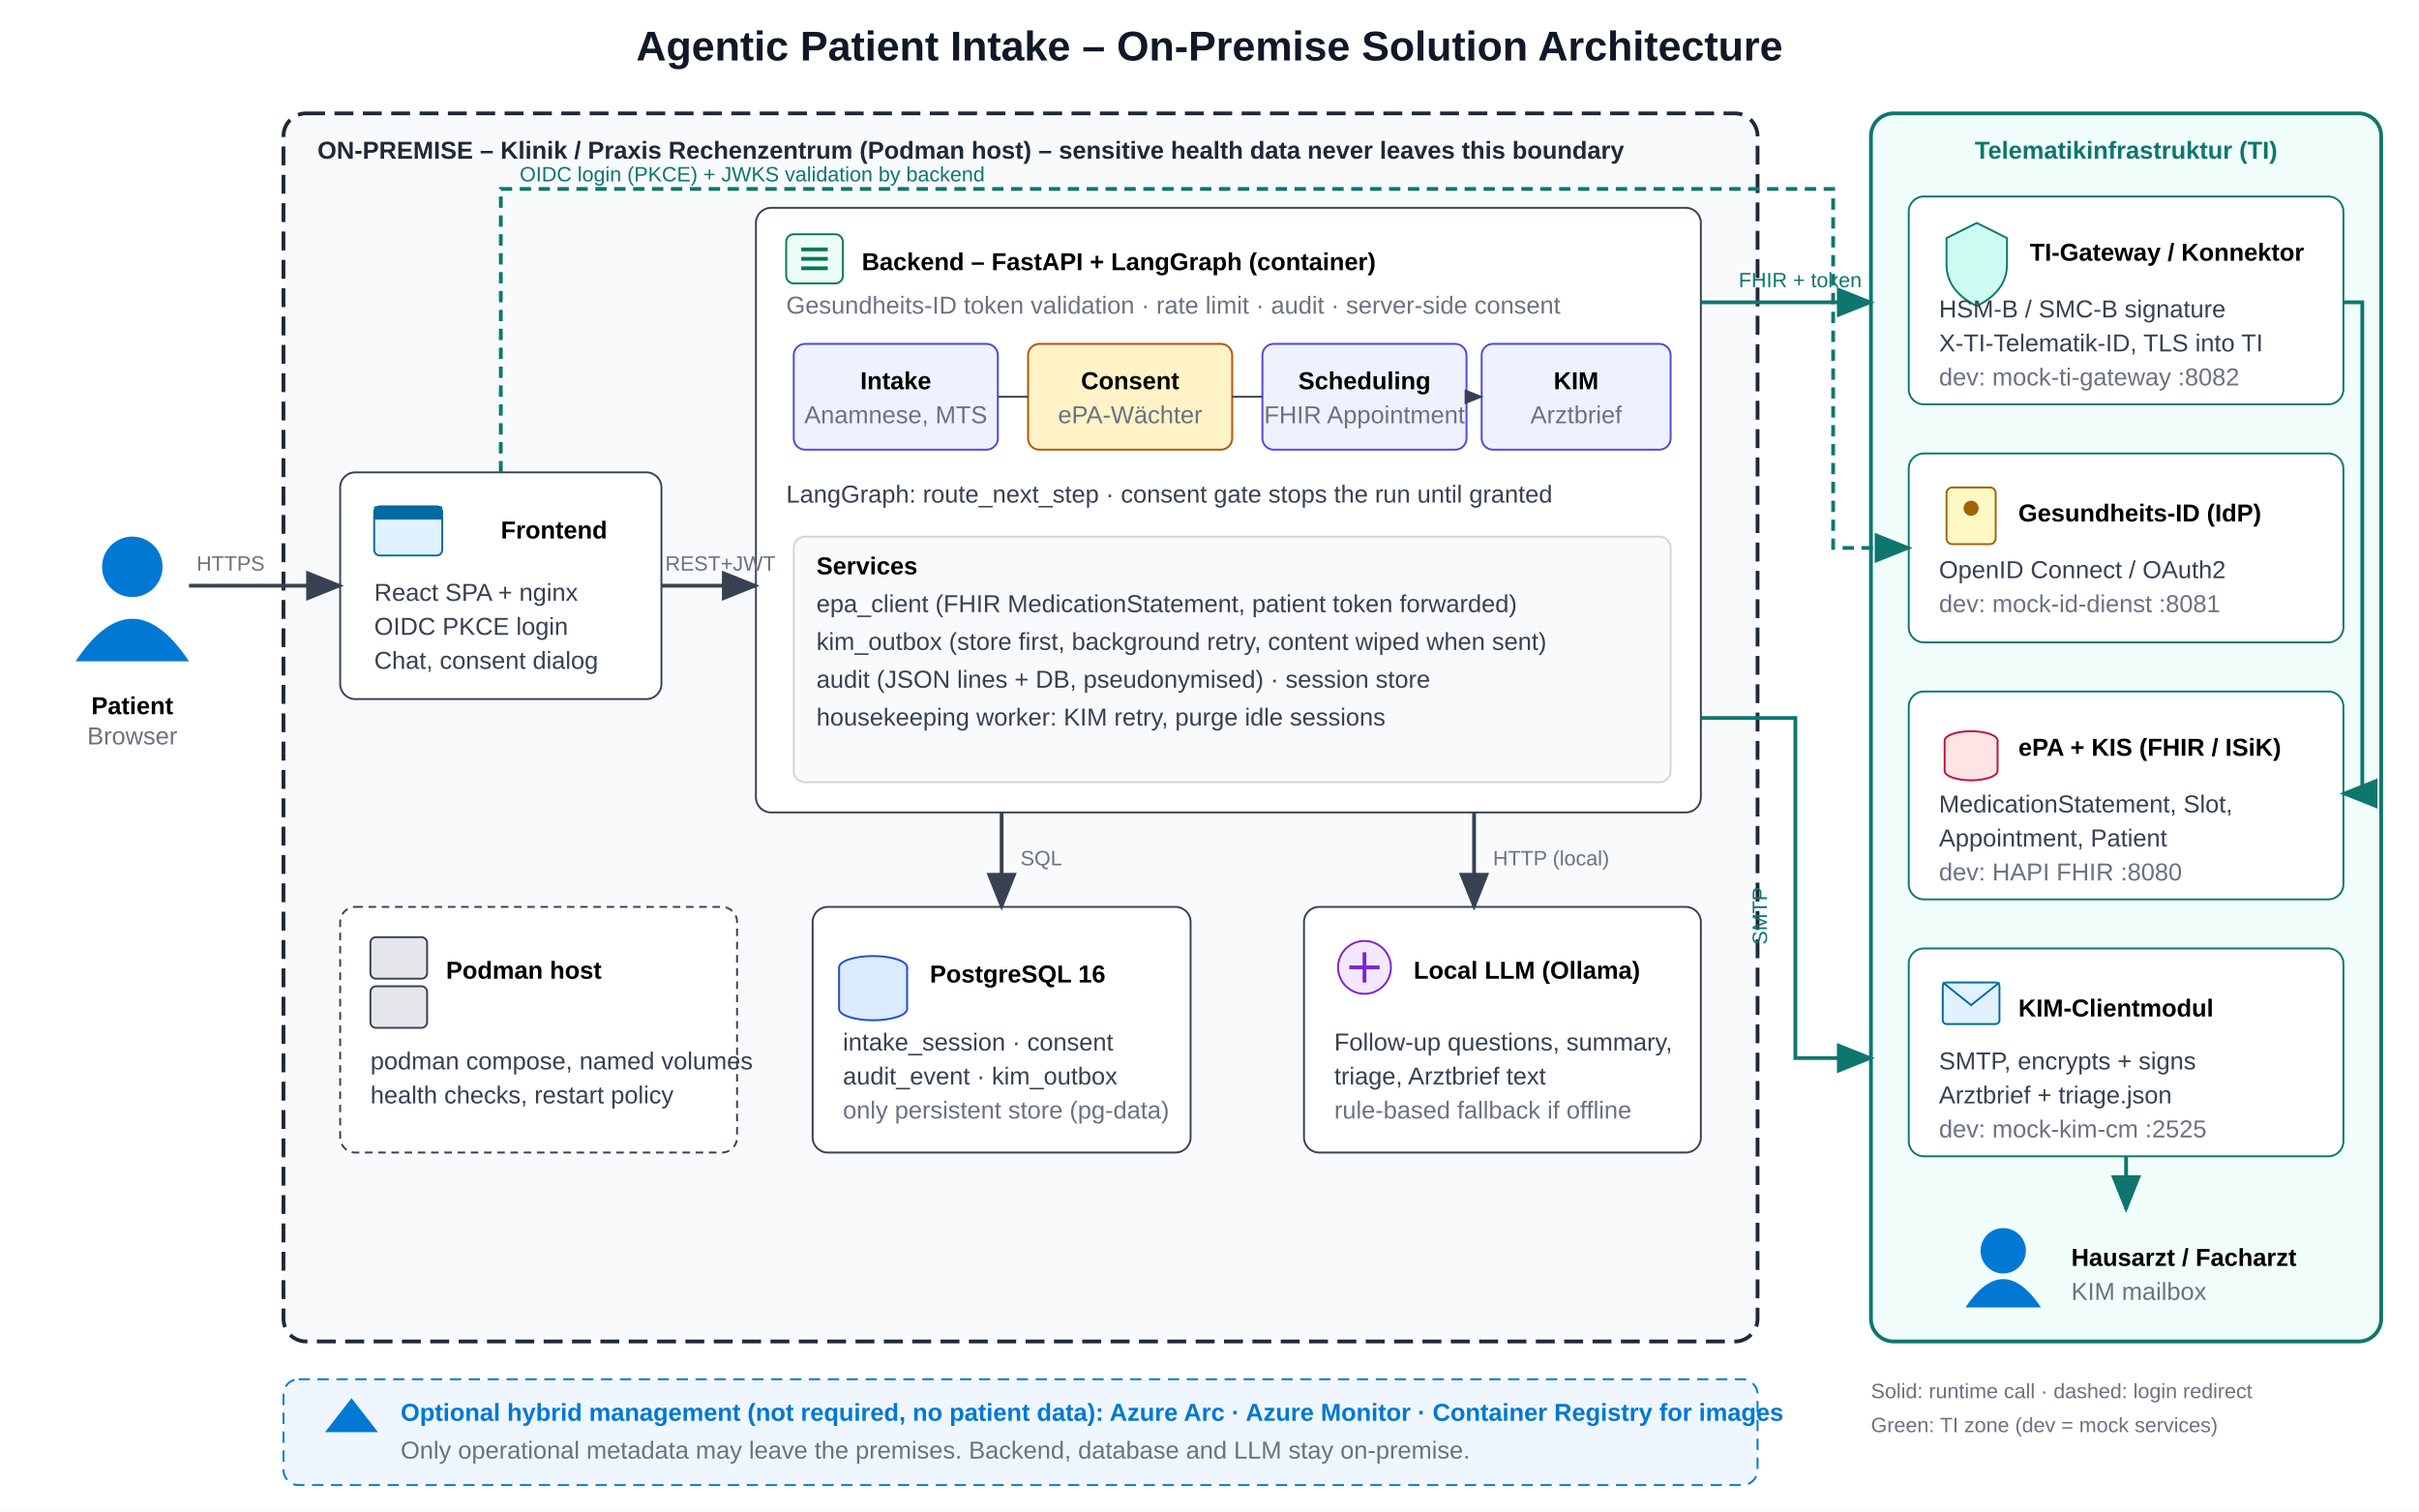
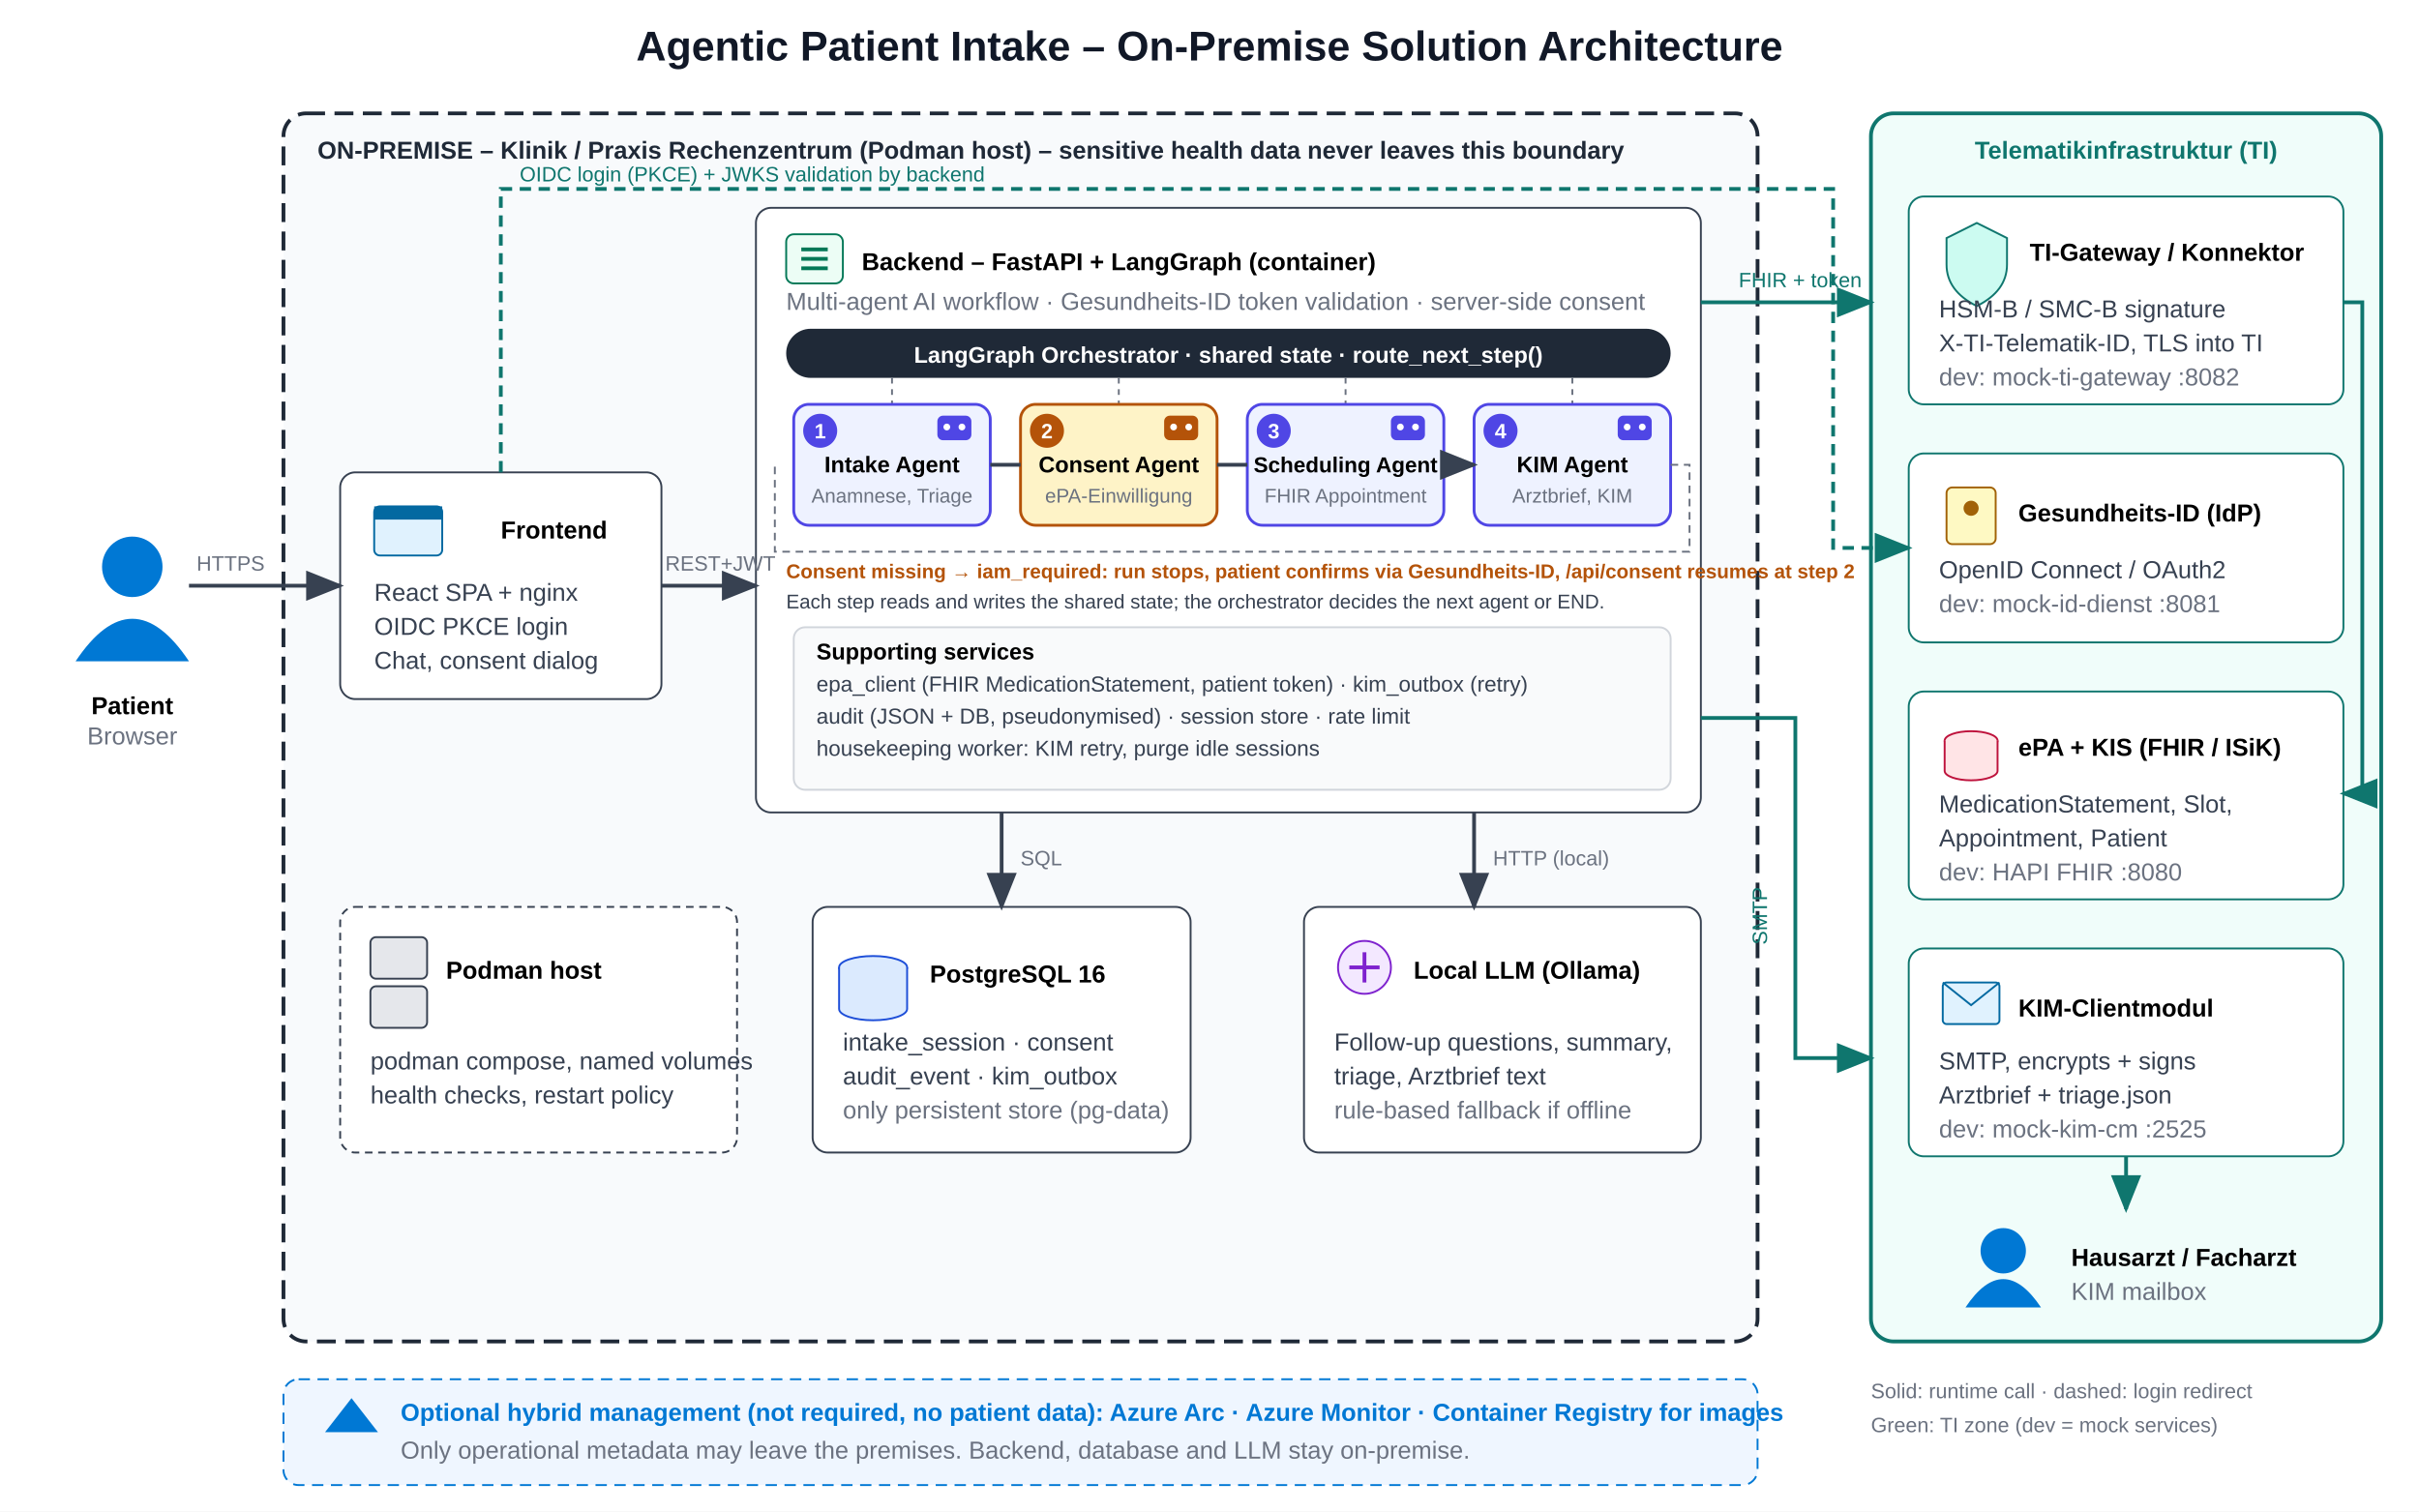
<svg xmlns="http://www.w3.org/2000/svg" viewBox="0 0 1280 800" font-family="Segoe UI, Arial, sans-serif" font-size="13">
  <defs>
    <marker id="a" markerWidth="10" markerHeight="8" refX="9" refY="4" orient="auto">
      <path d="M0,0 L10,4 L0,8 z" fill="#374151" />
    </marker>
    <marker id="g" markerWidth="10" markerHeight="8" refX="9" refY="4" orient="auto">
      <path d="M0,0 L10,4 L0,8 z" fill="#0f766e" />
    </marker>
  </defs>
  <rect width="1280" height="800" fill="#ffffff" />
  <text x="640" y="32" text-anchor="middle" font-size="22" font-weight="600" fill="#111827">Agentic Patient Intake – On-Premise Solution Architecture</text>
  <rect x="150" y="60" width="780" height="650" rx="12" fill="#f8fafc" stroke="#1f2937" stroke-width="2" stroke-dasharray="10 5" />
  <text x="168" y="84" font-weight="700" fill="#1f2937">ON-PREMISE – Klinik / Praxis Rechenzentrum (Podman host) – sensitive health data never leaves this boundary</text>
  <g>
    <circle cx="70" cy="300" r="16" fill="#0078d4" />
    <path d="M40,350 q30,-45 60,0 z" fill="#0078d4" />
    <text x="70" y="378" text-anchor="middle" font-weight="600">Patient</text>
    <text x="70" y="394" text-anchor="middle" fill="#6b7280">Browser</text>
  </g>
  <rect x="180" y="250" width="170" height="120" rx="8" fill="#fff" stroke="#374151" />
  <rect x="198" y="268" width="36" height="26" rx="3" fill="#e0f2fe" stroke="#0369a1" />
  <rect x="198" y="268" width="36" height="7" fill="#0369a1" />
  <text x="265" y="285" font-weight="600">Frontend</text>
  <text x="198" y="318" fill="#374151">React SPA + nginx</text>
  <text x="198" y="336" fill="#374151">OIDC PKCE login</text>
  <text x="198" y="354" fill="#374151">Chat, consent dialog</text>
  <rect x="400" y="110" width="500" height="320" rx="8" fill="#fff" stroke="#374151" />
  <rect x="416" y="124" width="30" height="26" rx="4" fill="#ecfdf5" stroke="#047857" />
  <path d="M424,132 h14 M424,137 h14 M424,142 h14" stroke="#047857" stroke-width="2" />
  <text x="456" y="143" font-weight="700">Backend – FastAPI + LangGraph (container)</text>
-   <text x="416" y="166" fill="#6b7280">Gesundheits-ID token validation · rate limit · audit · server-side consent</text>
-   <rect x="420" y="182" width="108" height="56" rx="6" fill="#eef2ff" stroke="#4f46e5" />
-   <text x="474" y="206" text-anchor="middle" font-weight="600">Intake</text>
-   <text x="474" y="224" text-anchor="middle" fill="#6b7280">Anamnese, MTS</text>
-   <rect x="544" y="182" width="108" height="56" rx="6" fill="#fef3c7" stroke="#b45309" />
-   <text x="598" y="206" text-anchor="middle" font-weight="600">Consent</text>
-   <text x="598" y="224" text-anchor="middle" fill="#6b7280">ePA-Wächter</text>
-   <rect x="668" y="182" width="108" height="56" rx="6" fill="#eef2ff" stroke="#4f46e5" />
-   <text x="722" y="206" text-anchor="middle" font-weight="600">Scheduling</text>
-   <text x="722" y="224" text-anchor="middle" fill="#6b7280">FHIR Appointment</text>
-   <rect x="784" y="182" width="100" height="56" rx="6" fill="#eef2ff" stroke="#4f46e5" />
-   <text x="834" y="206" text-anchor="middle" font-weight="600">KIM</text>
-   <text x="834" y="224" text-anchor="middle" fill="#6b7280">Arztbrief</text>
-   <path d="M528,210 H544 M652,210 H668 M776,210 H784" stroke="#374151" marker-end="url(#a)" />
-   <text x="416" y="266" fill="#374151">LangGraph: route_next_step · consent gate stops the run until granted</text>
-   <rect x="420" y="284" width="464" height="130" rx="6" fill="#f9fafb" stroke="#d1d5db" />
-   <text x="432" y="304" font-weight="600">Services</text>
-   <text x="432" y="324" fill="#374151">epa_client (FHIR MedicationStatement, patient token forwarded)</text>
-   <text x="432" y="344" fill="#374151">kim_outbox (store first, background retry, content wiped when sent)</text>
-   <text x="432" y="364" fill="#374151">audit (JSON lines + DB, pseudonymised) · session store</text>
-   <text x="432" y="384" fill="#374151">housekeeping worker: KIM retry, purge idle sessions</text>
+   <text x="416" y="164" fill="#6b7280">Multi-agent AI workflow · Gesundheits-ID token validation · server-side consent</text>
+   <rect x="416" y="174" width="468" height="26" rx="13" fill="#1f2937" />
+   <text x="650" y="192" text-anchor="middle" fill="#fff" font-weight="600" font-size="12">LangGraph Orchestrator · shared state · route_next_step()</text>
+   <g stroke="#6b7280" stroke-dasharray="3 3">
+     <path d="M472,200 V214" />
+     <path d="M592,200 V214" />
+     <path d="M712,200 V214" />
+     <path d="M832,200 V214" />
+   </g>
+   <rect x="420" y="214" width="104" height="64" rx="8" fill="#eef2ff" stroke="#4f46e5" stroke-width="1.5" />
+   <circle cx="434" cy="228" r="9" fill="#4f46e5" />
+   <text x="434" y="232" text-anchor="middle" fill="#fff" font-size="11" font-weight="700">1</text>
+   <rect x="496" y="220" width="18" height="13" rx="3" fill="#4f46e5" />
+   <circle cx="501" cy="226" r="1.8" fill="#fff" />
+   <circle cx="509" cy="226" r="1.8" fill="#fff" />
+   <text x="472" y="250" text-anchor="middle" font-weight="700" font-size="12">Intake Agent</text>
+   <text x="472" y="266" text-anchor="middle" fill="#6b7280" font-size="10.5">Anamnese, Triage</text>
+   <rect x="540" y="214" width="104" height="64" rx="8" fill="#fef3c7" stroke="#b45309" stroke-width="1.5" />
+   <circle cx="554" cy="228" r="9" fill="#b45309" />
+   <text x="554" y="232" text-anchor="middle" fill="#fff" font-size="11" font-weight="700">2</text>
+   <rect x="616" y="220" width="18" height="13" rx="3" fill="#b45309" />
+   <circle cx="621" cy="226" r="1.8" fill="#fff" />
+   <circle cx="629" cy="226" r="1.8" fill="#fff" />
+   <text x="592" y="250" text-anchor="middle" font-weight="700" font-size="12">Consent Agent</text>
+   <text x="592" y="266" text-anchor="middle" fill="#6b7280" font-size="10.5">ePA-Einwilligung</text>
+   <rect x="660" y="214" width="104" height="64" rx="8" fill="#eef2ff" stroke="#4f46e5" stroke-width="1.5" />
+   <circle cx="674" cy="228" r="9" fill="#4f46e5" />
+   <text x="674" y="232" text-anchor="middle" fill="#fff" font-size="11" font-weight="700">3</text>
+   <rect x="736" y="220" width="18" height="13" rx="3" fill="#4f46e5" />
+   <circle cx="741" cy="226" r="1.8" fill="#fff" />
+   <circle cx="749" cy="226" r="1.8" fill="#fff" />
+   <text x="712" y="250" text-anchor="middle" font-weight="700" font-size="11.5">Scheduling Agent</text>
+   <text x="712" y="266" text-anchor="middle" fill="#6b7280" font-size="10.5">FHIR Appointment</text>
+   <rect x="780" y="214" width="104" height="64" rx="8" fill="#eef2ff" stroke="#4f46e5" stroke-width="1.5" />
+   <circle cx="794" cy="228" r="9" fill="#4f46e5" />
+   <text x="794" y="232" text-anchor="middle" fill="#fff" font-size="11" font-weight="700">4</text>
+   <rect x="856" y="220" width="18" height="13" rx="3" fill="#4f46e5" />
+   <circle cx="861" cy="226" r="1.8" fill="#fff" />
+   <circle cx="869" cy="226" r="1.8" fill="#fff" />
+   <text x="832" y="250" text-anchor="middle" font-weight="700" font-size="12">KIM Agent</text>
+   <text x="832" y="266" text-anchor="middle" fill="#6b7280" font-size="10.5">Arztbrief, KIM</text>
+   <path d="M524,246 H540 M644,246 H660 M764,246 H780" stroke="#374151" stroke-width="2" marker-end="url(#a)" />
+   <path d="M884,246 H894 V292 H410 V246" fill="none" stroke="#6b7280" stroke-width="1" stroke-dasharray="4 3" />
+   <text x="416" y="306" fill="#b45309" font-size="10.5" font-weight="600">Consent missing → iam_required: run stops, patient confirms via Gesundheits-ID, /api/consent resumes at step 2</text>
+   <text x="416" y="322" fill="#374151" font-size="10.5">Each step reads and writes the shared state; the orchestrator decides the next agent or END.</text>
+   <rect x="420" y="332" width="464" height="86" rx="6" fill="#f9fafb" stroke="#d1d5db" />
+   <text x="432" y="349" font-weight="600" font-size="12">Supporting services</text>
+   <text x="432" y="366" fill="#374151" font-size="11.5">epa_client (FHIR MedicationStatement, patient token) · kim_outbox (retry)</text>
+   <text x="432" y="383" fill="#374151" font-size="11.5">audit (JSON + DB, pseudonymised) · session store · rate limit</text>
+   <text x="432" y="400" fill="#374151" font-size="11.5">housekeeping worker: KIM retry, purge idle sessions</text>
  <g>
    <rect x="430" y="480" width="200" height="130" rx="8" fill="#fff" stroke="#374151" />
    <ellipse cx="462" cy="512" rx="18" ry="6" fill="#dbeafe" stroke="#1d4ed8" />
    <path d="M444,512 v22 a18,6 0 0 0 36,0 v-22" fill="#dbeafe" stroke="#1d4ed8" />
    <text x="492" y="520" font-weight="700">PostgreSQL 16</text>
    <text x="446" y="556" fill="#374151">intake_session · consent</text>
    <text x="446" y="574" fill="#374151">audit_event · kim_outbox</text>
    <text x="446" y="592" fill="#6b7280">only persistent store (pg-data)</text>
  </g>
  <g>
    <rect x="690" y="480" width="210" height="130" rx="8" fill="#fff" stroke="#374151" />
    <circle cx="722" cy="512" r="14" fill="#f3e8ff" stroke="#7e22ce" />
    <path d="M714,512 h16 M722,504 v16" stroke="#7e22ce" stroke-width="2" />
    <text x="748" y="518" font-weight="700">Local LLM (Ollama)</text>
    <text x="706" y="556" fill="#374151">Follow-up questions, summary,</text>
    <text x="706" y="574" fill="#374151">triage, Arztbrief text</text>
    <text x="706" y="592" fill="#6b7280">rule-based fallback if offline</text>
  </g>
  <rect x="180" y="480" width="210" height="130" rx="8" fill="#fff" stroke="#374151" stroke-dasharray="4 3" />
  <rect x="196" y="496" width="30" height="22" rx="3" fill="#e5e7eb" stroke="#374151" />
  <rect x="196" y="522" width="30" height="22" rx="3" fill="#e5e7eb" stroke="#374151" />
  <text x="236" y="518" font-weight="700">Podman host</text>
  <text x="196" y="566" fill="#374151">podman compose, named volumes</text>
  <text x="196" y="584" fill="#374151">health checks, restart policy</text>
  <rect x="990" y="60" width="270" height="650" rx="12" fill="#f0fdfa" stroke="#0f766e" stroke-width="2" />
  <text x="1125" y="84" text-anchor="middle" font-weight="700" fill="#0f766e">Telematikinfrastruktur (TI)</text>
  <g>
    <rect x="1010" y="104" width="230" height="110" rx="8" fill="#fff" stroke="#0f766e" />
    <path d="M1030,126 l16,-8 l16,8 v14 q0,14 -16,22 q-16,-8 -16,-22 z" fill="#ccfbf1" stroke="#0f766e" />
    <text x="1074" y="138" font-weight="700">TI-Gateway / Konnektor</text>
    <text x="1026" y="168" fill="#374151">HSM-B / SMC-B signature</text>
    <text x="1026" y="186" fill="#374151">X-TI-Telematik-ID, TLS into TI</text>
    <text x="1026" y="204" fill="#6b7280">dev: mock-ti-gateway :8082</text>
  </g>
  <g>
    <rect x="1010" y="240" width="230" height="100" rx="8" fill="#fff" stroke="#0f766e" />
    <rect x="1030" y="258" width="26" height="30" rx="3" fill="#fef9c3" stroke="#a16207" />
    <circle cx="1043" cy="269" r="4" fill="#a16207" />
    <text x="1068" y="276" font-weight="700">Gesundheits-ID (IdP)</text>
    <text x="1026" y="306" fill="#374151">OpenID Connect / OAuth2</text>
    <text x="1026" y="324" fill="#6b7280">dev: mock-id-dienst :8081</text>
  </g>
  <g>
    <rect x="1010" y="366" width="230" height="110" rx="8" fill="#fff" stroke="#0f766e" />
    <ellipse cx="1043" cy="392" rx="14" ry="5" fill="#ffe4e6" stroke="#be123c" />
    <path d="M1029,392 v16 a14,5 0 0 0 28,0 v-16" fill="#ffe4e6" stroke="#be123c" />
    <text x="1068" y="400" font-weight="700">ePA + KIS (FHIR / ISiK)</text>
    <text x="1026" y="430" fill="#374151">MedicationStatement, Slot,</text>
    <text x="1026" y="448" fill="#374151">Appointment, Patient</text>
    <text x="1026" y="466" fill="#6b7280">dev: HAPI FHIR :8080</text>
  </g>
  <g>
    <rect x="1010" y="502" width="230" height="110" rx="8" fill="#fff" stroke="#0f766e" />
    <rect x="1028" y="520" width="30" height="22" rx="2" fill="#e0f2fe" stroke="#0369a1" />
    <path d="M1028,520 l15,12 l15,-12" fill="none" stroke="#0369a1" />
    <text x="1068" y="538" font-weight="700">KIM-Clientmodul</text>
    <text x="1026" y="566" fill="#374151">SMTP, encrypts + signs</text>
    <text x="1026" y="584" fill="#374151">Arztbrief + triage.json</text>
    <text x="1026" y="602" fill="#6b7280">dev: mock-kim-cm :2525</text>
  </g>
  <g>
    <circle cx="1060" cy="662" r="12" fill="#0078d4" />
    <path d="M1040,692 q20,-30 40,0 z" fill="#0078d4" />
    <text x="1096" y="670" font-weight="600">Hausarzt / Facharzt</text>
    <text x="1096" y="688" fill="#6b7280">KIM mailbox</text>
  </g>
  <path d="M100,310 H180" stroke="#374151" stroke-width="2" marker-end="url(#a)" />
  <text x="104" y="302" fill="#6b7280" font-size="11">HTTPS</text>
  <path d="M350,310 H400" stroke="#374151" stroke-width="2" marker-end="url(#a)" />
  <text x="352" y="302" fill="#6b7280" font-size="11">REST+JWT</text>
  <path d="M265,250 V100 H970 V290 H1010" fill="none" stroke="#0f766e" stroke-width="2" stroke-dasharray="6 4" marker-end="url(#g)" />
  <text x="275" y="96" fill="#0f766e" font-size="11">OIDC login (PKCE) + JWKS validation by backend</text>
  <path d="M900,160 H990" stroke="#0f766e" stroke-width="2" marker-end="url(#g)" />
  <text x="920" y="152" fill="#0f766e" font-size="11">FHIR + token</text>
  <path d="M900,380 H950 V560 H990" fill="none" stroke="#0f766e" stroke-width="2" marker-end="url(#g)" />
  <text x="935" y="500" fill="#0f766e" font-size="11" transform="rotate(-90 935 500)">SMTP</text>
  <path d="M1240,160 H1250 V420 H1240" fill="none" stroke="#0f766e" stroke-width="2" marker-end="url(#g)" />
  <path d="M1125,612 V640" stroke="#0f766e" stroke-width="2" marker-end="url(#g)" />
  <path d="M530,430 V480" stroke="#374151" stroke-width="2" marker-end="url(#a)" />
  <path d="M780,430 V480" stroke="#374151" stroke-width="2" marker-end="url(#a)" />
  <text x="540" y="458" fill="#6b7280" font-size="11">SQL</text>
  <text x="790" y="458" fill="#6b7280" font-size="11">HTTP (local)</text>
  <rect x="150" y="730" width="780" height="56" rx="8" fill="#eff6ff" stroke="#0078d4" stroke-dasharray="6 4" />
  <path d="M172,758 l14,-18 l14,18 z" fill="#0078d4" />
  <text x="212" y="752" font-weight="700" fill="#0078d4">Optional hybrid management (not required, no patient data): Azure Arc · Azure Monitor · Container Registry for images</text>
  <text x="212" y="772" fill="#6b7280">Only operational metadata may leave the premises. Backend, database and LLM stay on-premise.</text>
  <text x="990" y="740" fill="#6b7280" font-size="11">Solid: runtime call · dashed: login redirect</text>
  <text x="990" y="758" fill="#6b7280" font-size="11">Green: TI zone (dev = mock services)</text>
</svg>
